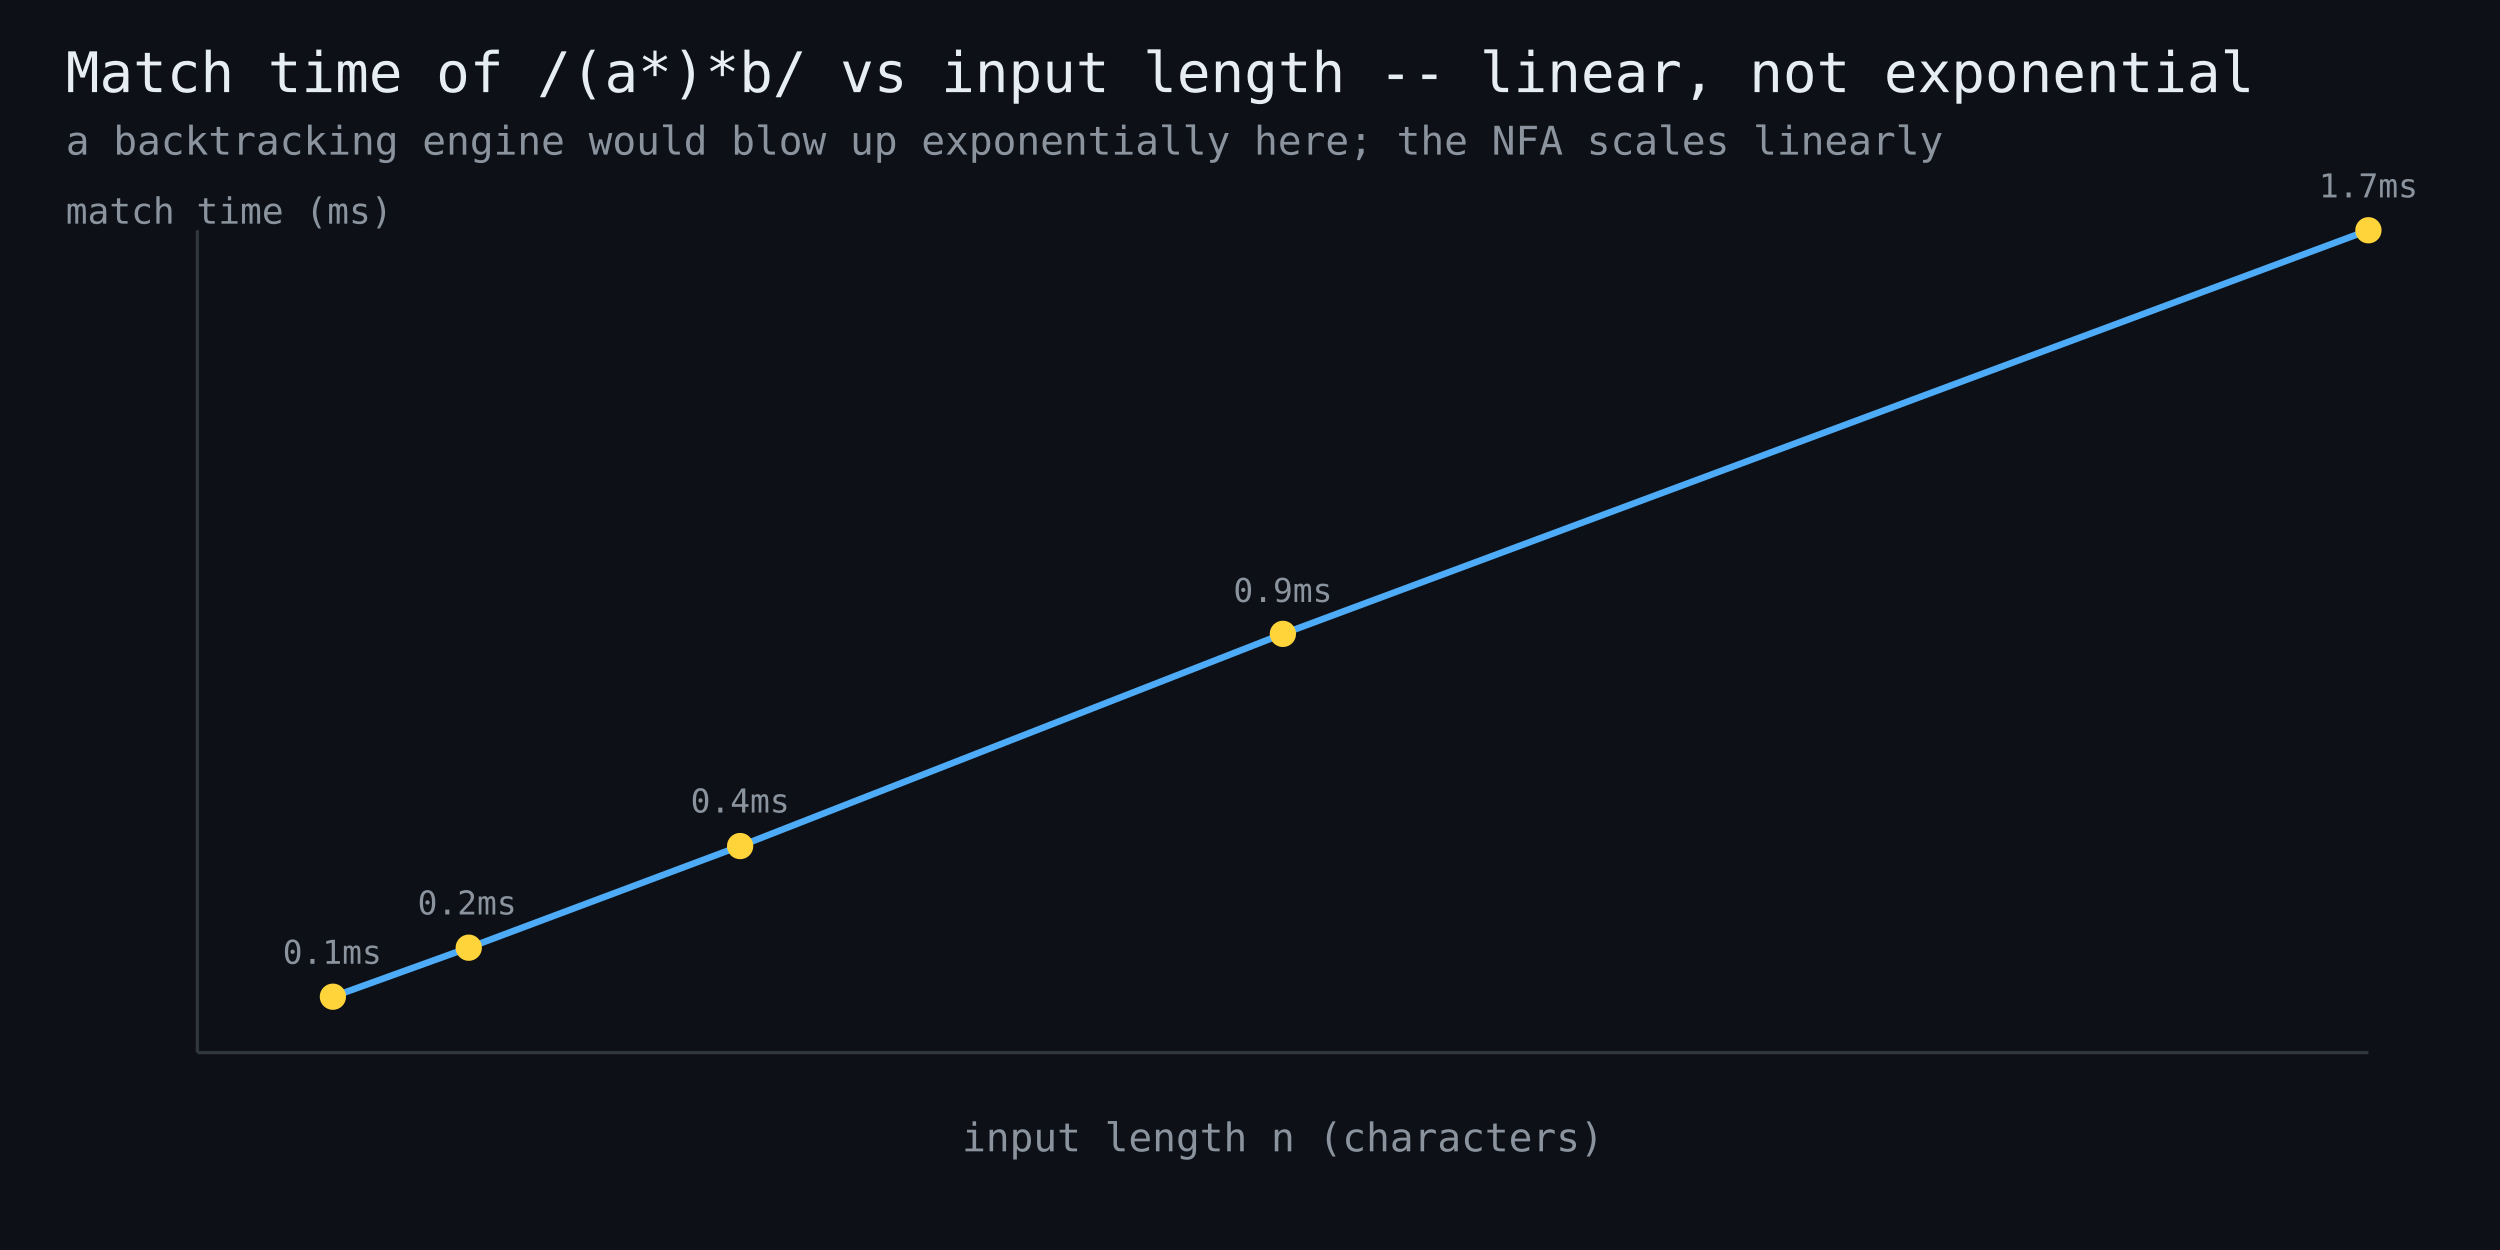
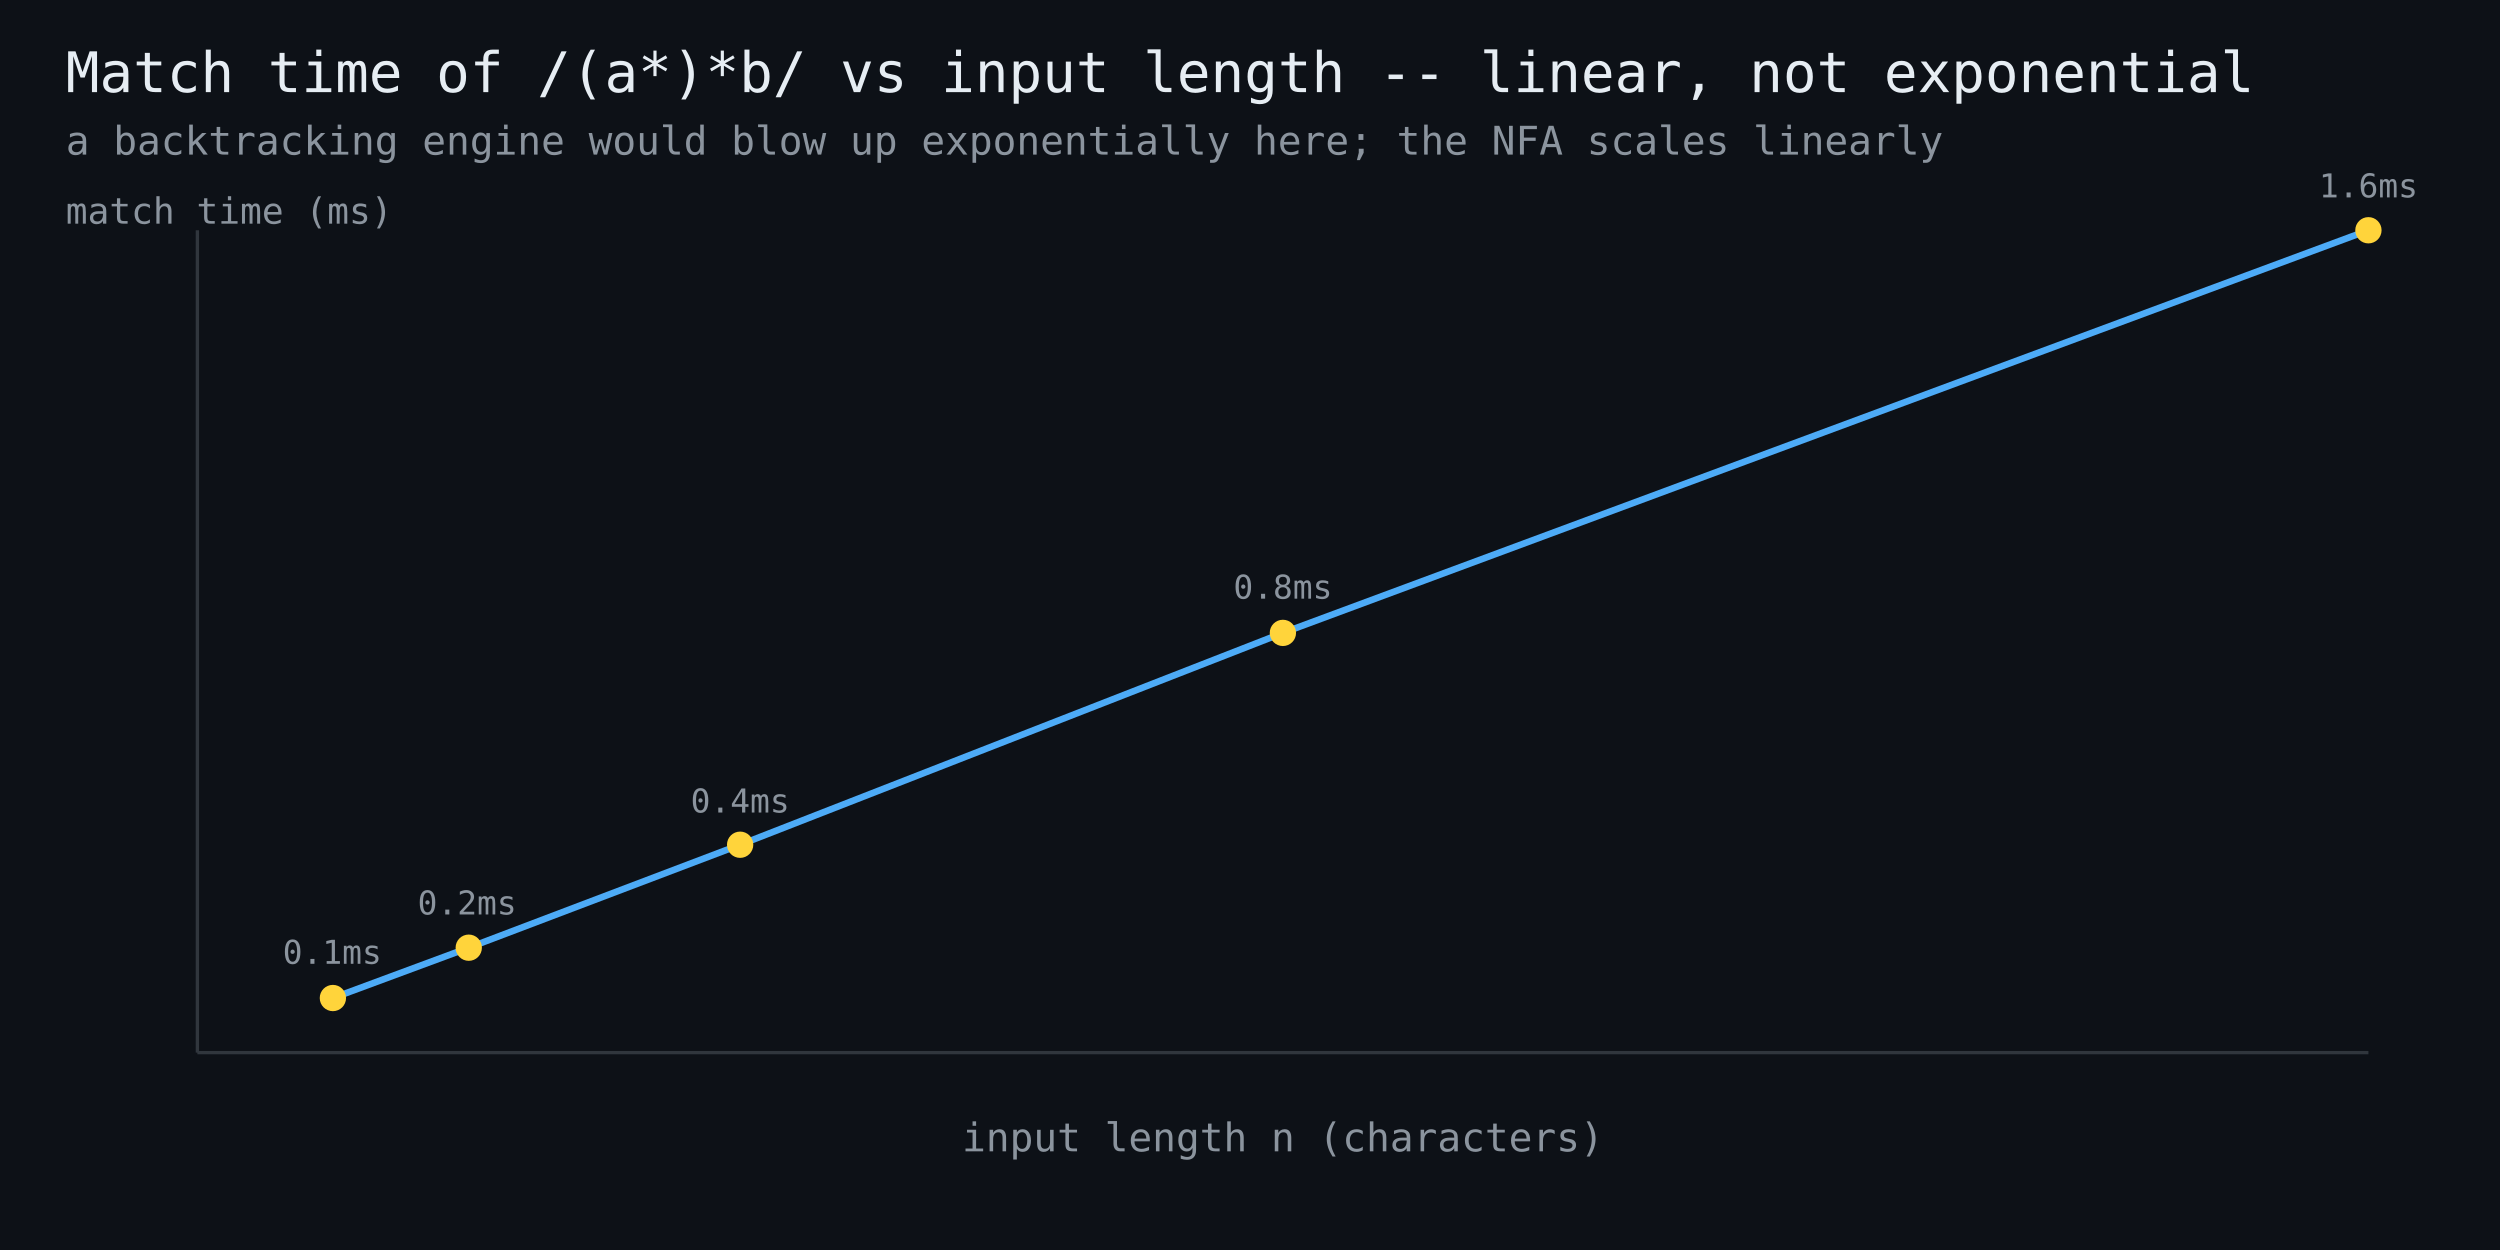
<svg xmlns="http://www.w3.org/2000/svg" width="760" height="380" viewBox="0 0 760 380" font-family="monospace">
  <rect width="760" height="380" fill="#0d1117" />
  <text x="20" y="28" fill="#e6edf3" font-size="17">Match time of /(a*)*b/ vs input length -- linear, not exponential</text>
  <text x="20" y="47" fill="#8b949e" font-size="12">a backtracking engine would blow up exponentially here; the NFA scales linearly</text>
  <line x1="60" y1="320" x2="720" y2="320" stroke="#30363d" stroke-width="1" />
  <line x1="60" y1="320" x2="60" y2="70" stroke="#30363d" stroke-width="1" />
-   <polyline points="101.2,303.0 142.5,288.1 225.0,257.2 390.0,192.7 720.0,70.0" fill="none" stroke="#4dabf7" stroke-width="2" />
-   <circle cx="101.2" cy="303.0" r="4" fill="#ffd43b" />
+   <polyline points="101.2,303.4 142.5,288.1 225.0,256.8 390.0,192.4 720.0,70.0" fill="none" stroke="#4dabf7" stroke-width="2" />
+   <circle cx="101.2" cy="303.4" r="4" fill="#ffd43b" />
  <text x="101" y="293" fill="#8b949e" font-size="10" text-anchor="middle">0.1ms</text>
  <circle cx="142.5" cy="288.1" r="4" fill="#ffd43b" />
  <text x="142" y="278" fill="#8b949e" font-size="10" text-anchor="middle">0.2ms</text>
-   <circle cx="225.0" cy="257.2" r="4" fill="#ffd43b" />
+   <circle cx="225.0" cy="256.8" r="4" fill="#ffd43b" />
  <text x="225" y="247" fill="#8b949e" font-size="10" text-anchor="middle">0.4ms</text>
-   <circle cx="390.0" cy="192.7" r="4" fill="#ffd43b" />
-   <text x="390" y="183" fill="#8b949e" font-size="10" text-anchor="middle">0.9ms</text>
+   <circle cx="390.0" cy="192.4" r="4" fill="#ffd43b" />
+   <text x="390" y="182" fill="#8b949e" font-size="10" text-anchor="middle">0.8ms</text>
  <circle cx="720.0" cy="70.0" r="4" fill="#ffd43b" />
-   <text x="720" y="60" fill="#8b949e" font-size="10" text-anchor="middle">1.7ms</text>
+   <text x="720" y="60" fill="#8b949e" font-size="10" text-anchor="middle">1.6ms</text>
  <text x="390" y="350" fill="#8b949e" font-size="12" text-anchor="middle">input length n (characters)</text>
  <text x="20" y="68" fill="#8b949e" font-size="11">match time (ms)</text>
</svg>
